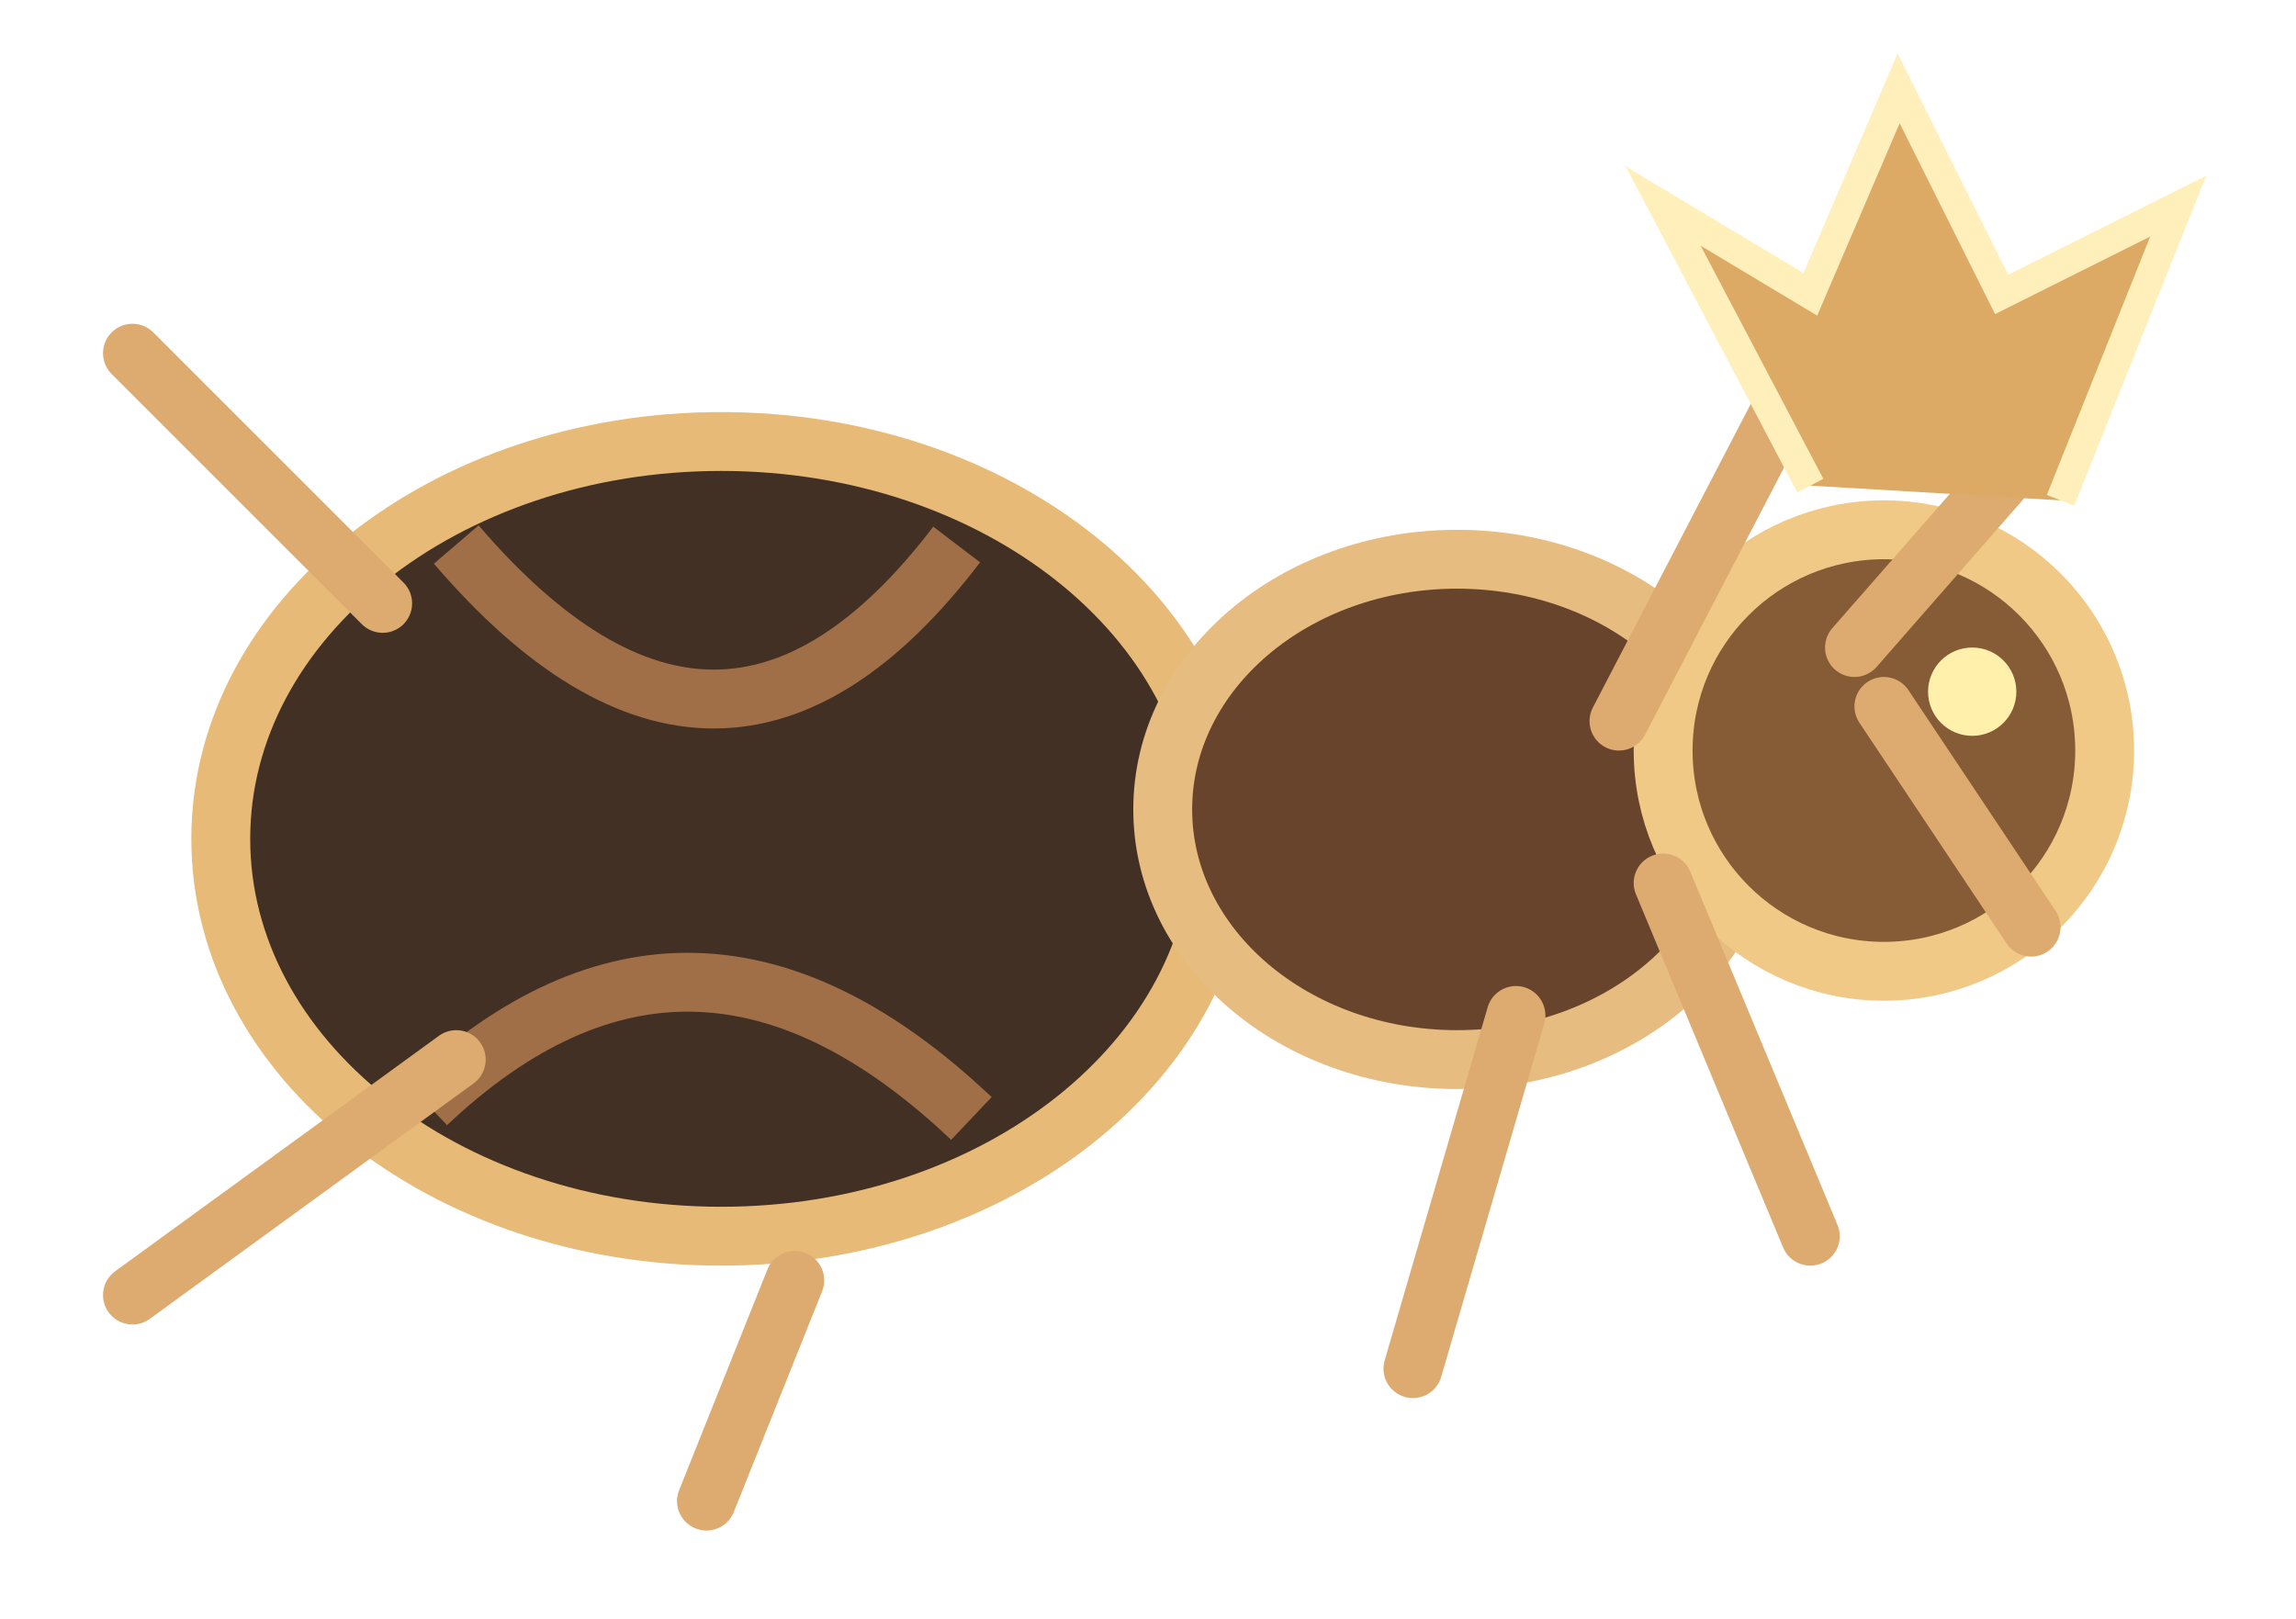
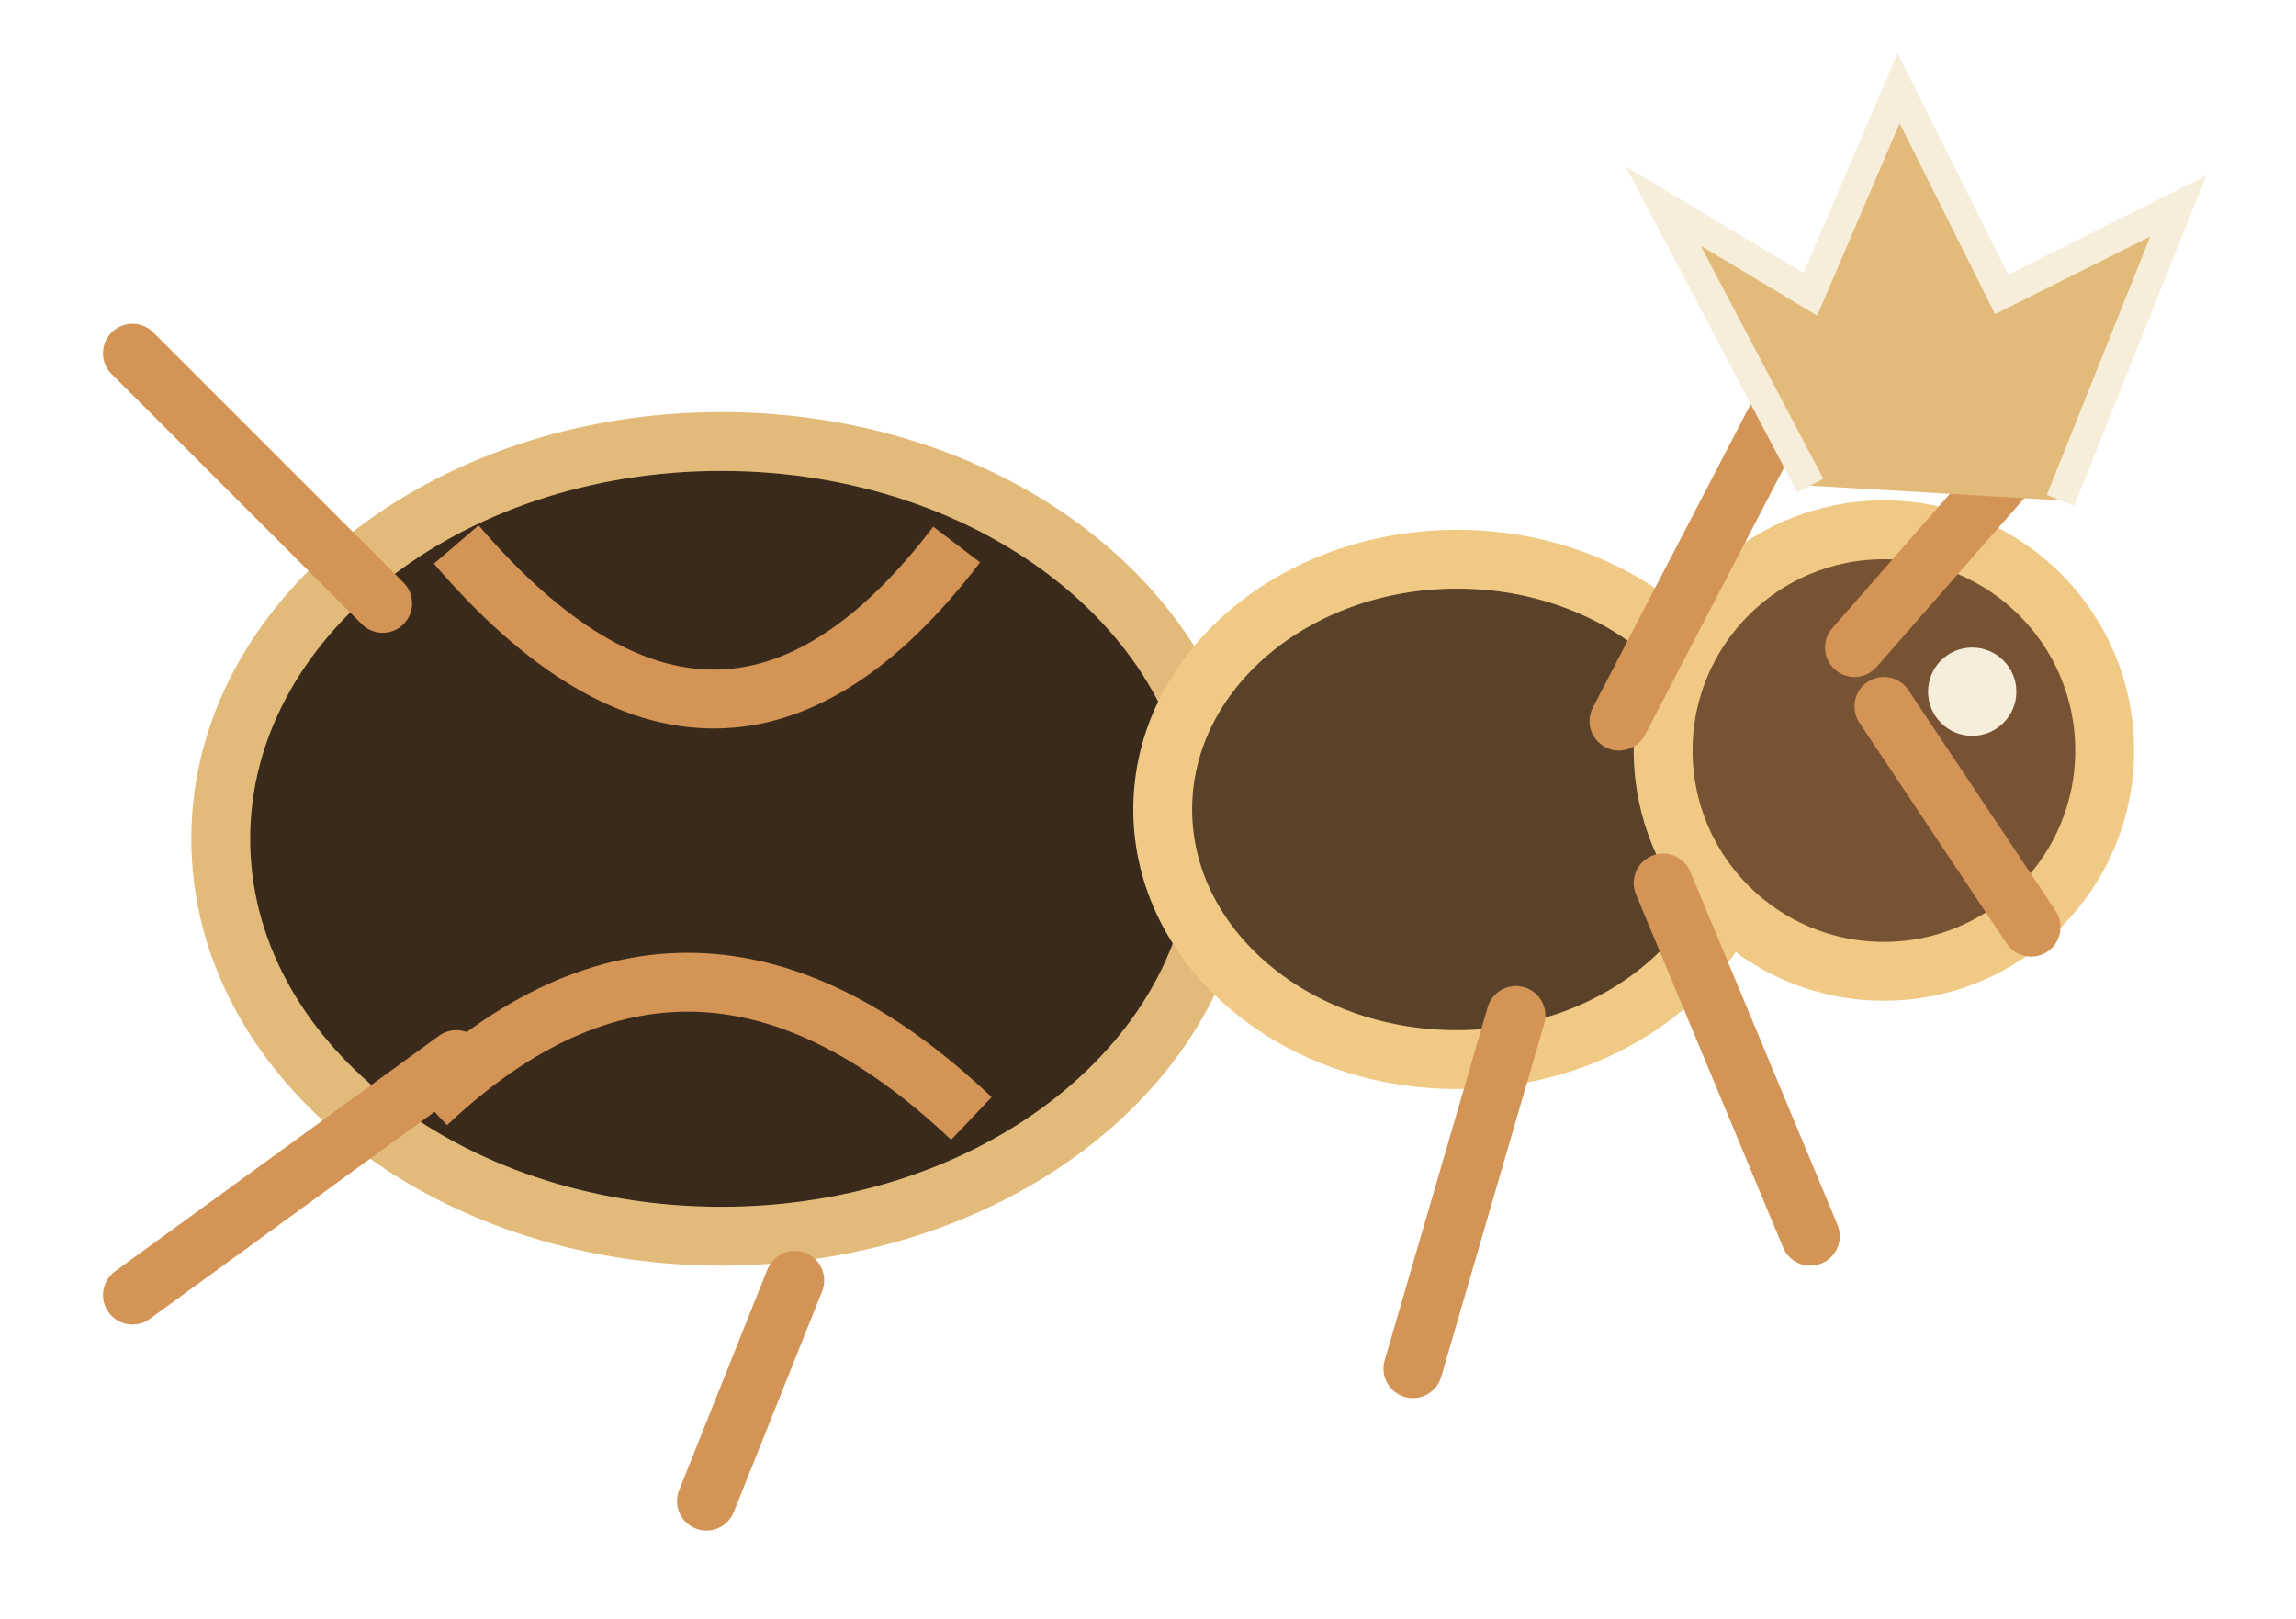
<svg xmlns="http://www.w3.org/2000/svg" width="156" height="110" viewBox="0 0 156 110">
-   <ellipse cx="49" cy="57" rx="34" ry="27" fill="#423024" stroke="#e7ba78" stroke-width="4" />
-   <path d="M31 37q18 21 34 0M29 75q18-17 37 1" stroke="#a06f48" stroke-width="4" fill="none" />
-   <ellipse cx="99" cy="55" rx="20" ry="17" fill="#68442c" stroke="#e7bc80" stroke-width="4" />
-   <circle cx="128" cy="51" r="15" fill="#855c35" stroke="#f0c987" stroke-width="4" />
-   <path d="M26 41 9 24m22 48L9 88m45-1-6 15m62-53 13-25m-10 36 10 24m-20-15-7 24m30-49 14-16m-12 20 10 15" fill="none" stroke="#ddab70" stroke-width="4" stroke-linecap="round" />
-   <path d="m123 33-10-19 10 6 6-14 7 14 12-6-8 20" fill="#ddaa66" stroke="#fff0bb" stroke-width="2" />
-   <circle cx="134" cy="47" r="3" fill="#fff0ac" />
+   <ellipse cx="49" cy="57" rx="34" ry="27" fill="#3a2a1c" stroke="#e2bb7a" stroke-width="4" />
+   <path d="M31 37q18 21 34 0M29 75q18-17 37 1" stroke="#d39455" stroke-width="4" fill="none" />
+   <ellipse cx="99" cy="55" rx="20" ry="17" fill="#5a4129" stroke="#f0c985" stroke-width="4" />
+   <circle cx="128" cy="51" r="15" fill="#785333" stroke="#f0c985" stroke-width="4" />
+   <path d="M26 41 9 24m22 48L9 88m45-1-6 15m62-53 13-25m-10 36 10 24m-20-15-7 24m30-49 14-16m-12 20 10 15" fill="none" stroke="#d39455" stroke-width="4" stroke-linecap="round" />
+   <path d="m123 33-10-19 10 6 6-14 7 14 12-6-8 20" fill="#e2bb7a" stroke="#f6eedb" stroke-width="2" />
+   <circle cx="134" cy="47" r="3" fill="#f6eedb" />
</svg>
